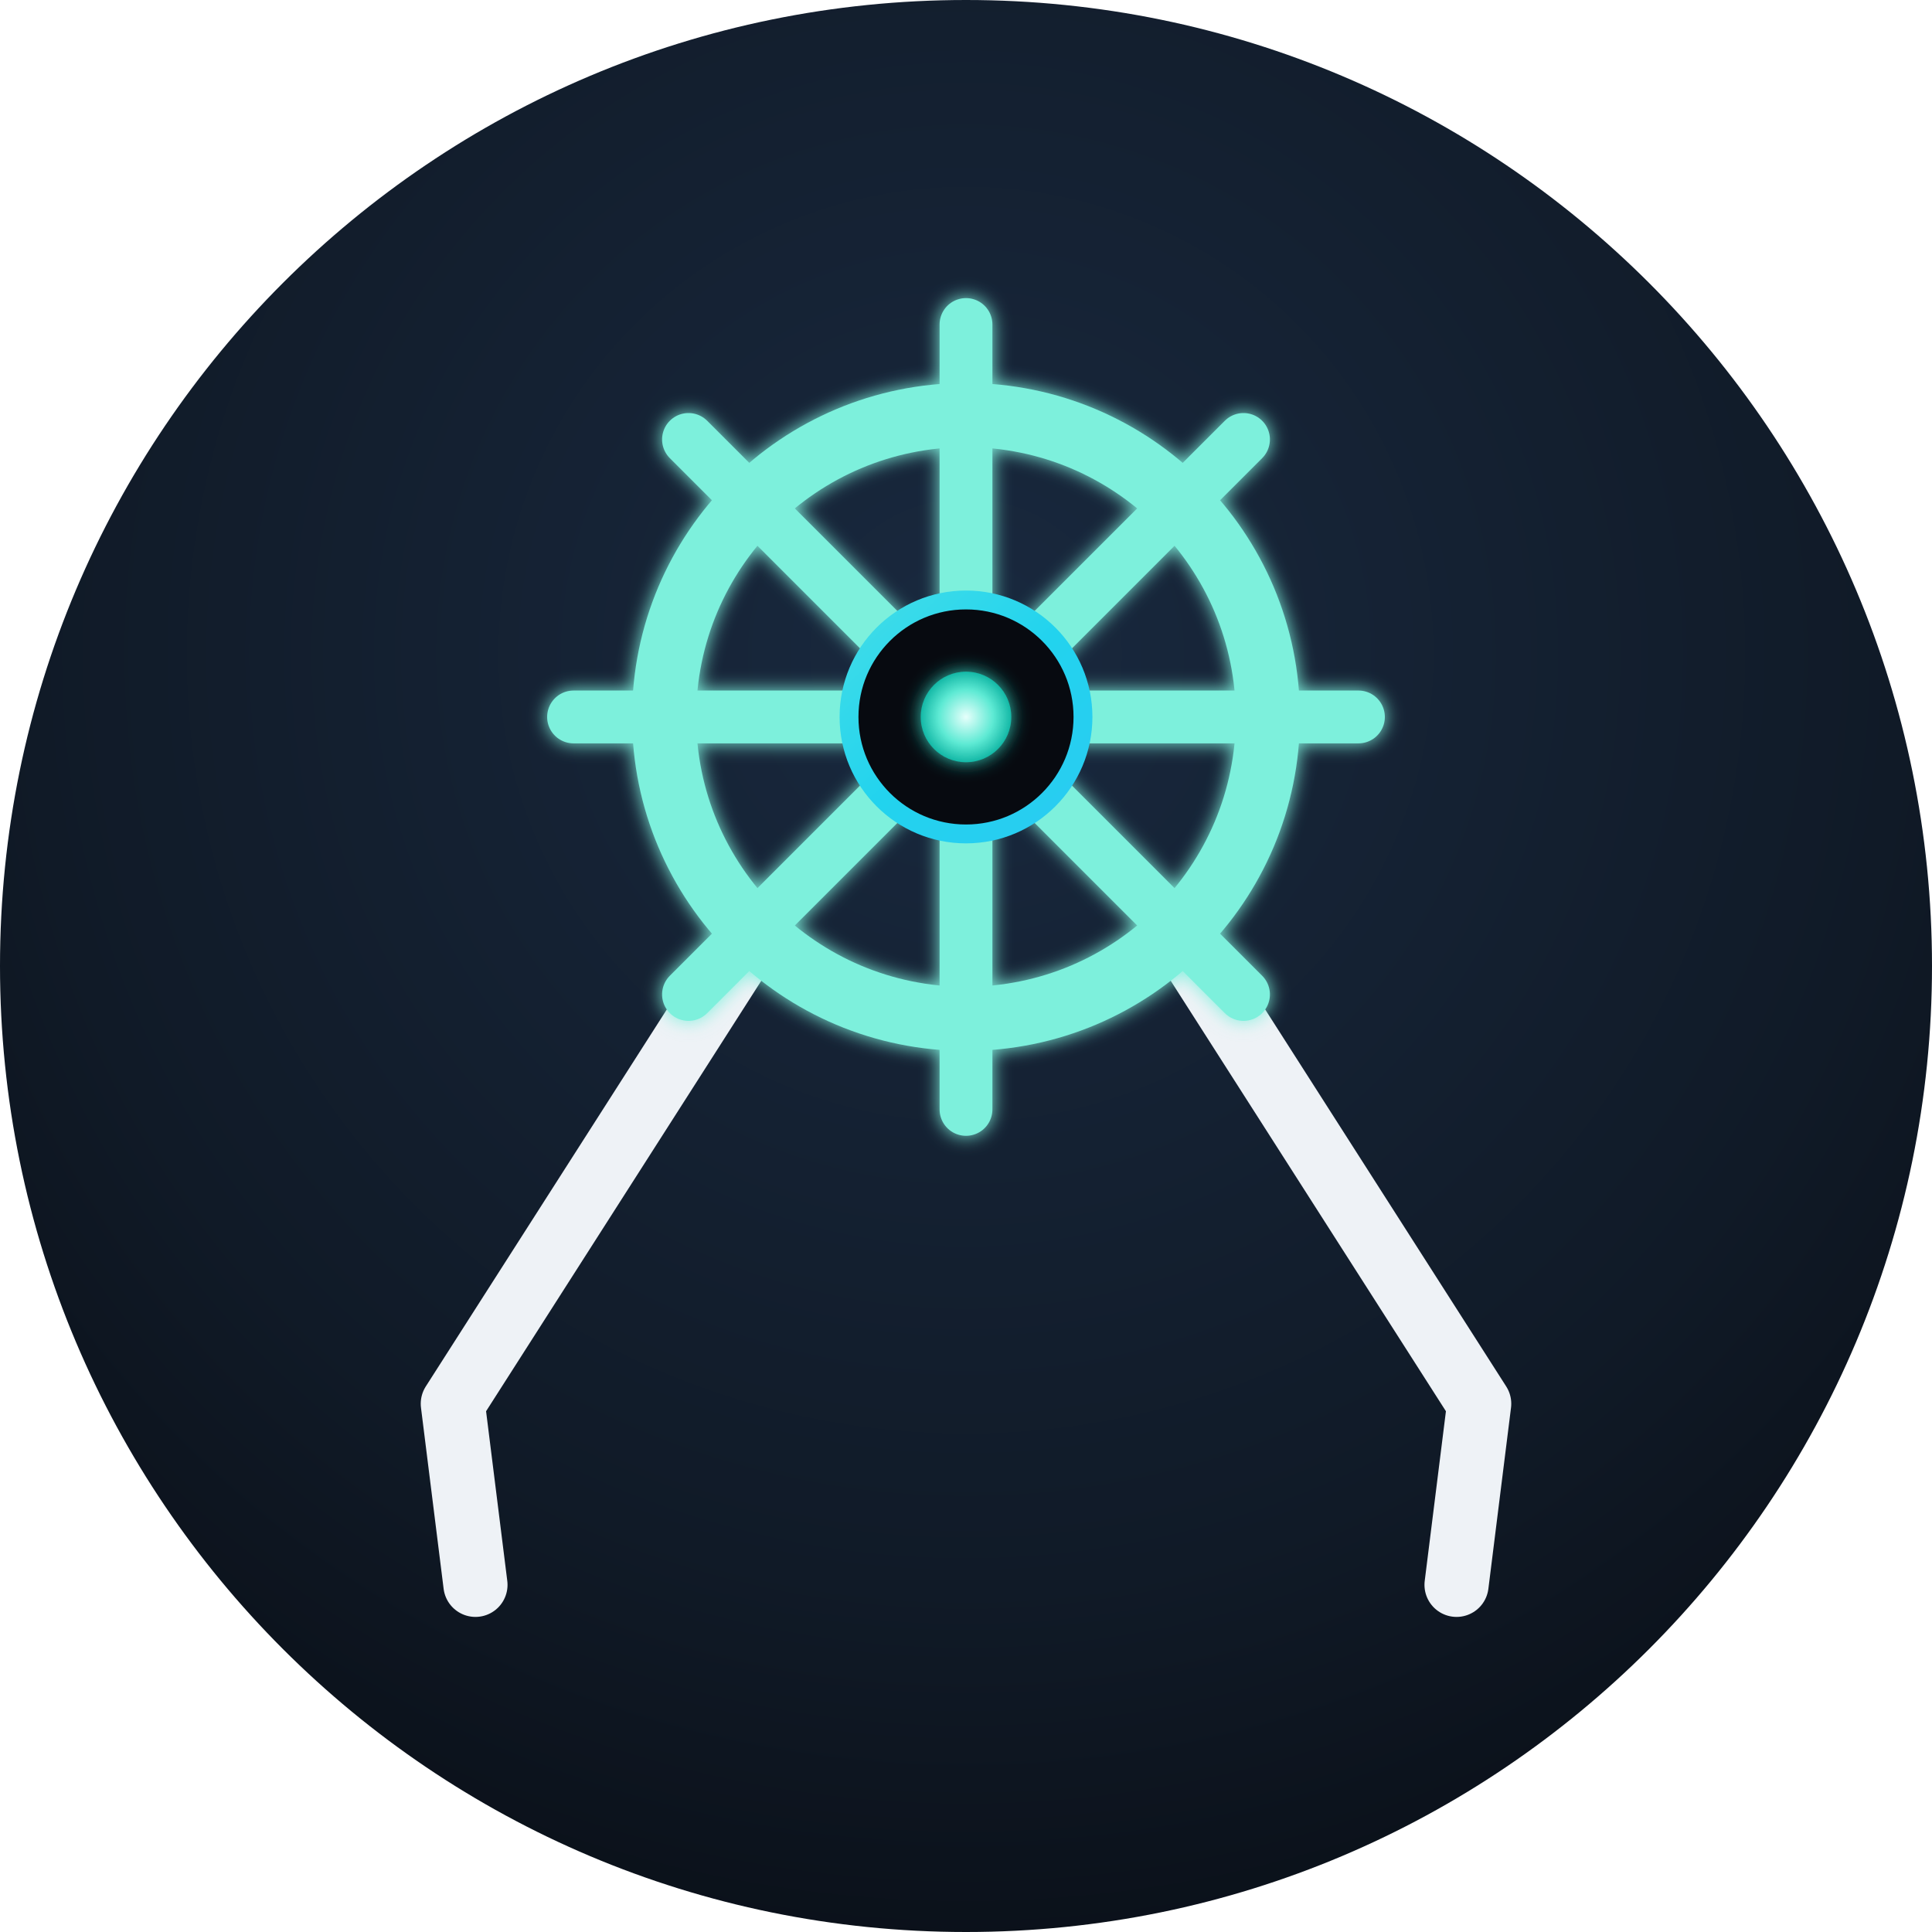
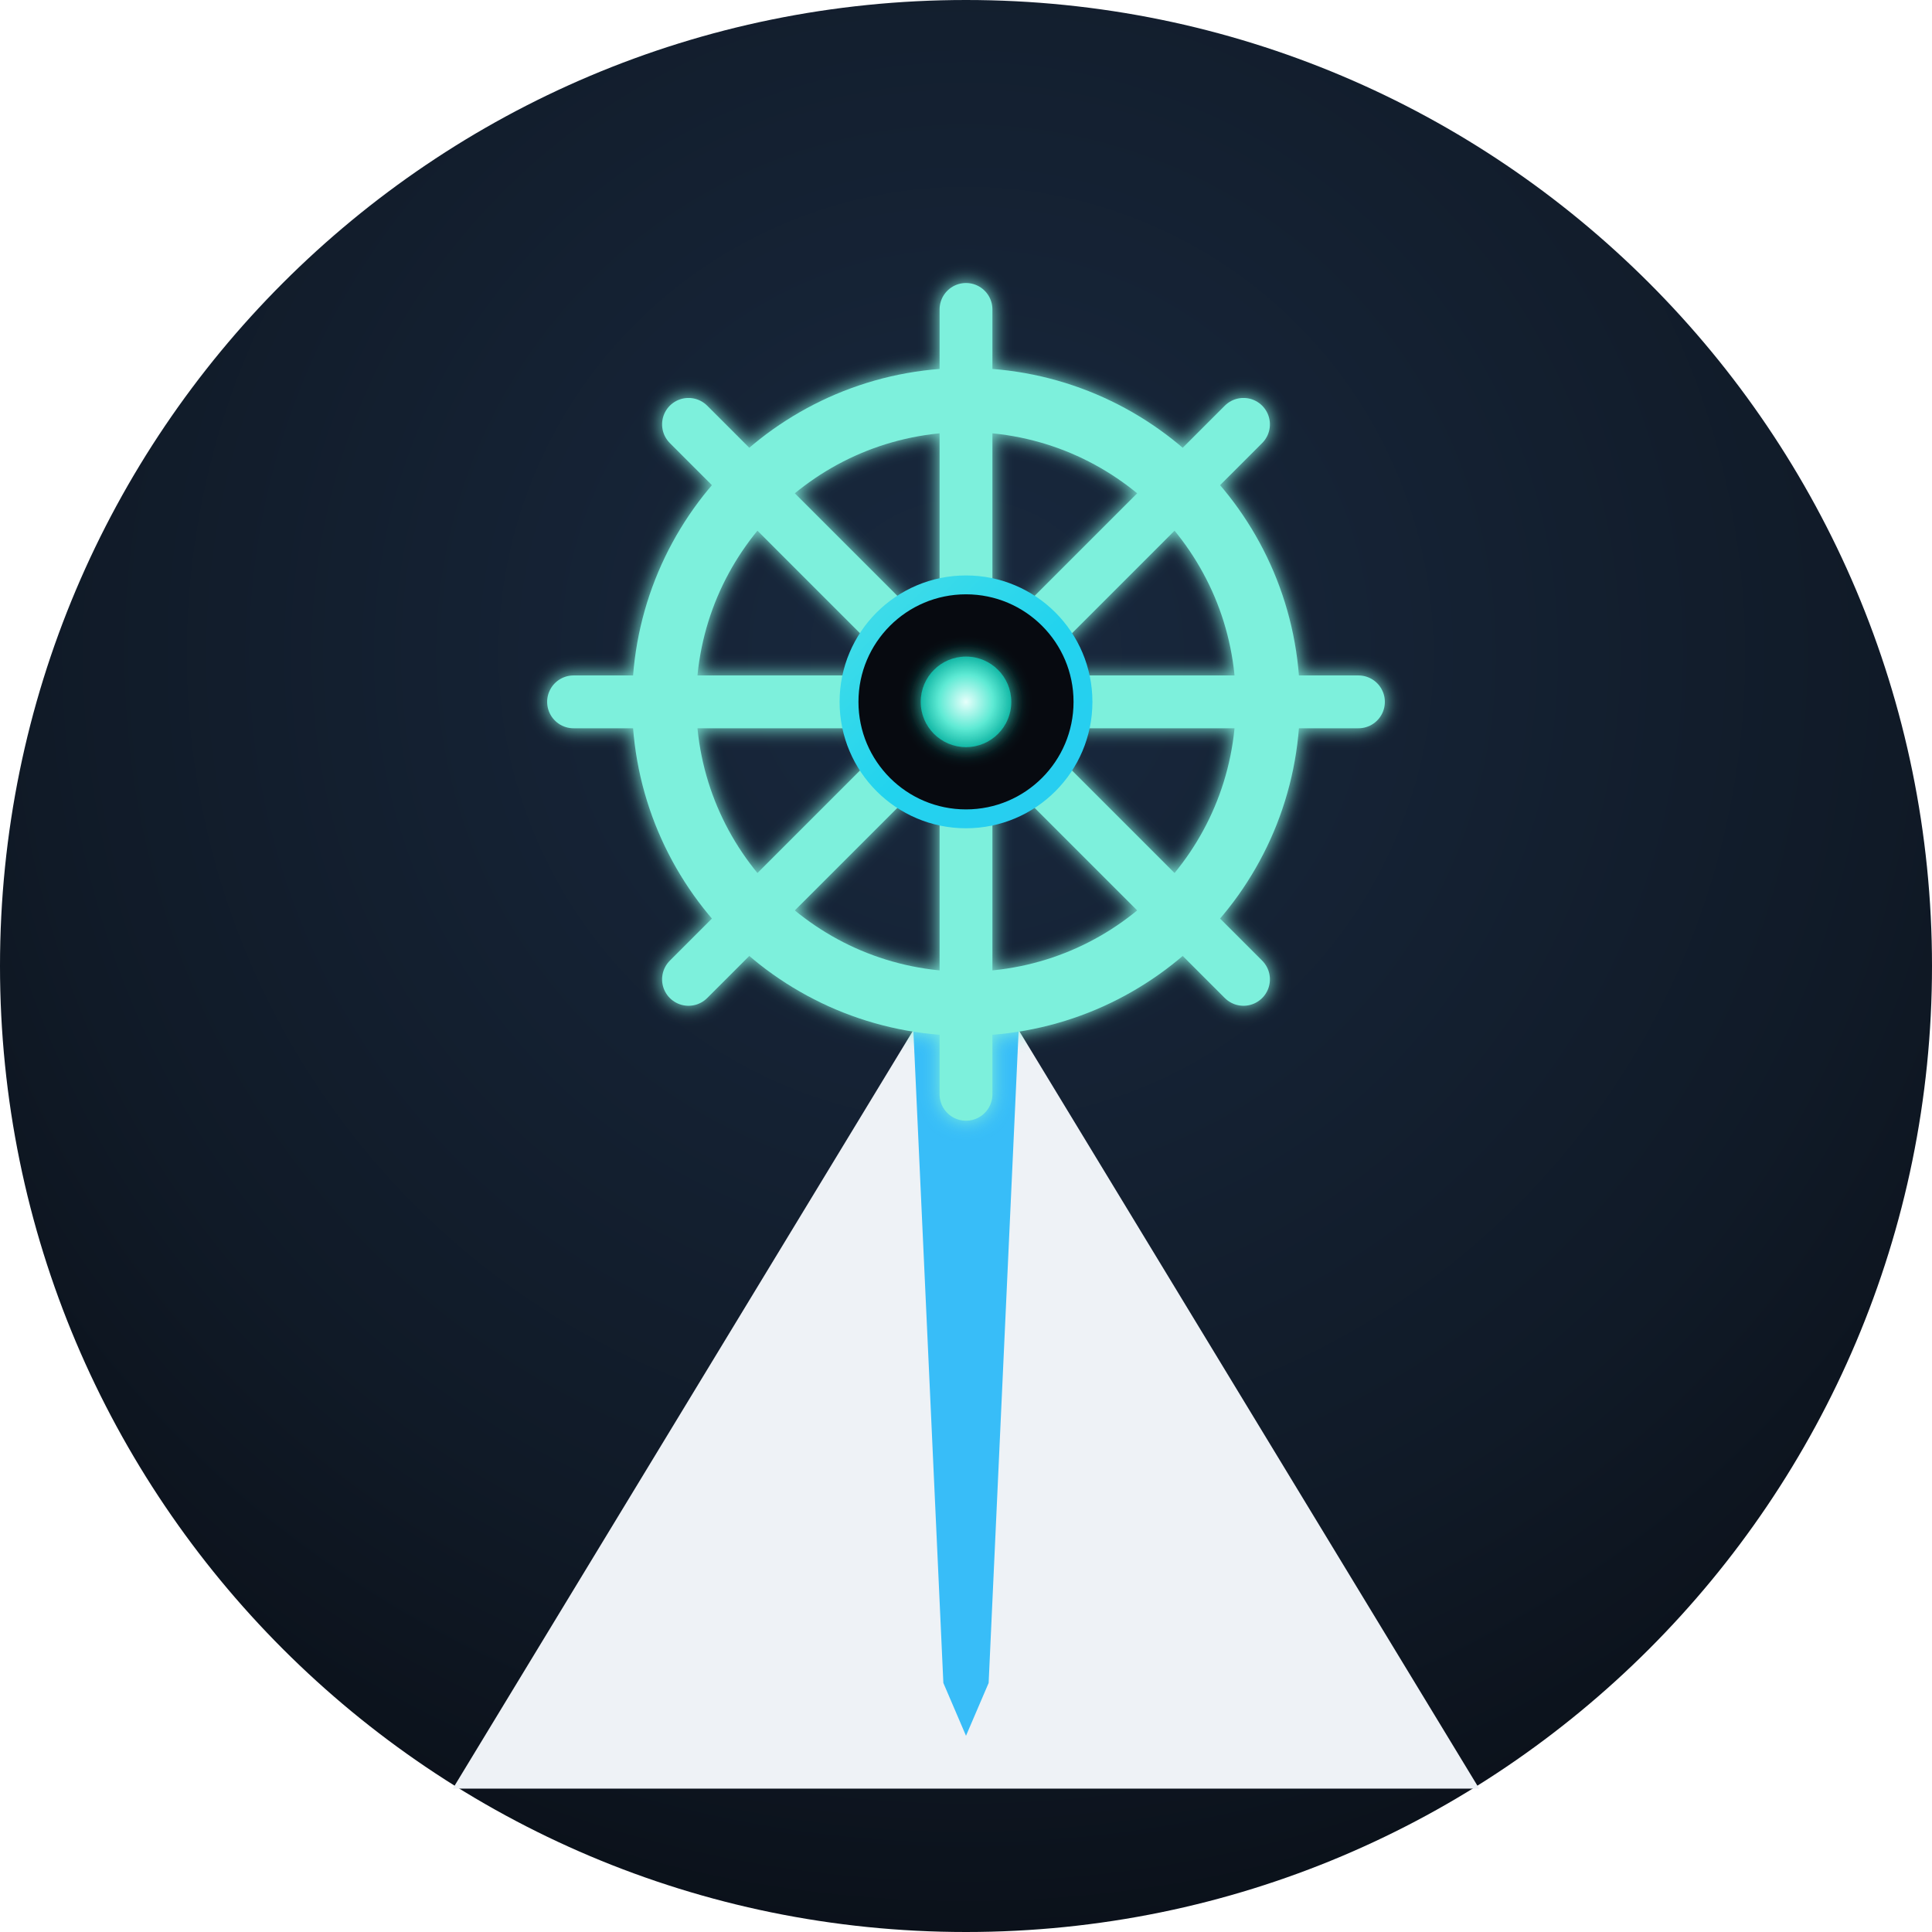
<svg xmlns="http://www.w3.org/2000/svg" viewBox="0 0 512 512" width="512" height="512" role="img" aria-label="Helm">
  <defs>
    <radialGradient id="bg" cx="50%" cy="34%" r="80%">
      <stop offset="0%" stop-color="#19293f" />
      <stop offset="60%" stop-color="#101a27" />
      <stop offset="100%" stop-color="#070a10" />
    </radialGradient>
    <linearGradient id="wheel" gradientUnits="userSpaceOnUse" x1="170" y1="100" x2="342" y2="280">
      <stop offset="0%" stop-color="#7df0dc" />
      <stop offset="50%" stop-color="#22d3ee" />
      <stop offset="100%" stop-color="#38bdf8" />
    </linearGradient>
    <radialGradient id="core" cx="50%" cy="50%" r="50%">
      <stop offset="0%" stop-color="#e6fffb" />
      <stop offset="60%" stop-color="#5eead4" />
      <stop offset="100%" stop-color="#14b8a6" />
    </radialGradient>
    <filter id="glow" x="-30%" y="-30%" width="160%" height="160%">
      <feGaussianBlur stdDeviation="2.4" result="b" />
      <feMerge>
        <feMergeNode in="b" />
        <feMergeNode in="SourceGraphic" />
      </feMerge>
    </filter>
  </defs>
  <circle cx="256" cy="256" r="256" fill="url(#bg)" />
-   <g fill="none" stroke="#eef2f6" stroke-width="17" stroke-linecap="round" stroke-linejoin="round">
-     <path d="M198 250 L120 372 L126 420" />
-     <path d="M314 250 L392 372 L386 420" />
-   </g>
-   <g transform="translate(256,190)" filter="url(#glow)" fill="none" stroke="url(#wheel)" stroke-linecap="round" stroke-linejoin="round">
+   <path d="M256 250 L120 474 L392 474 Z" fill="#eef2f6" />
+   <path d="M256 252 L242 272 L250 446 L256 460 L262 446 L270 272 Z" fill="#38bdf8" />
+   <g transform="translate(256,186)" filter="url(#glow)" fill="none" stroke="url(#wheel)" stroke-linecap="round" stroke-linejoin="round">
    <g stroke-width="14">
      <line y2="-104" />
      <line y2="-104" transform="rotate(45)" />
      <line y2="-104" transform="rotate(90)" />
      <line y2="-104" transform="rotate(135)" />
      <line y2="-104" transform="rotate(180)" />
      <line y2="-104" transform="rotate(225)" />
      <line y2="-104" transform="rotate(270)" />
      <line y2="-104" transform="rotate(315)" />
    </g>
    <circle r="80" stroke-width="17" />
  </g>
-   <circle cx="256" cy="190" r="31" fill="#070a10" />
-   <circle cx="256" cy="190" r="31" fill="none" stroke="url(#wheel)" stroke-width="5" />
-   <circle cx="256" cy="190" r="12" fill="url(#core)" filter="url(#glow)" />
+   <circle cx="256" cy="186" r="31" fill="#070a10" />
+   <circle cx="256" cy="186" r="31" fill="none" stroke="url(#wheel)" stroke-width="5" />
+   <circle cx="256" cy="186" r="12" fill="url(#core)" filter="url(#glow)" />
</svg>
